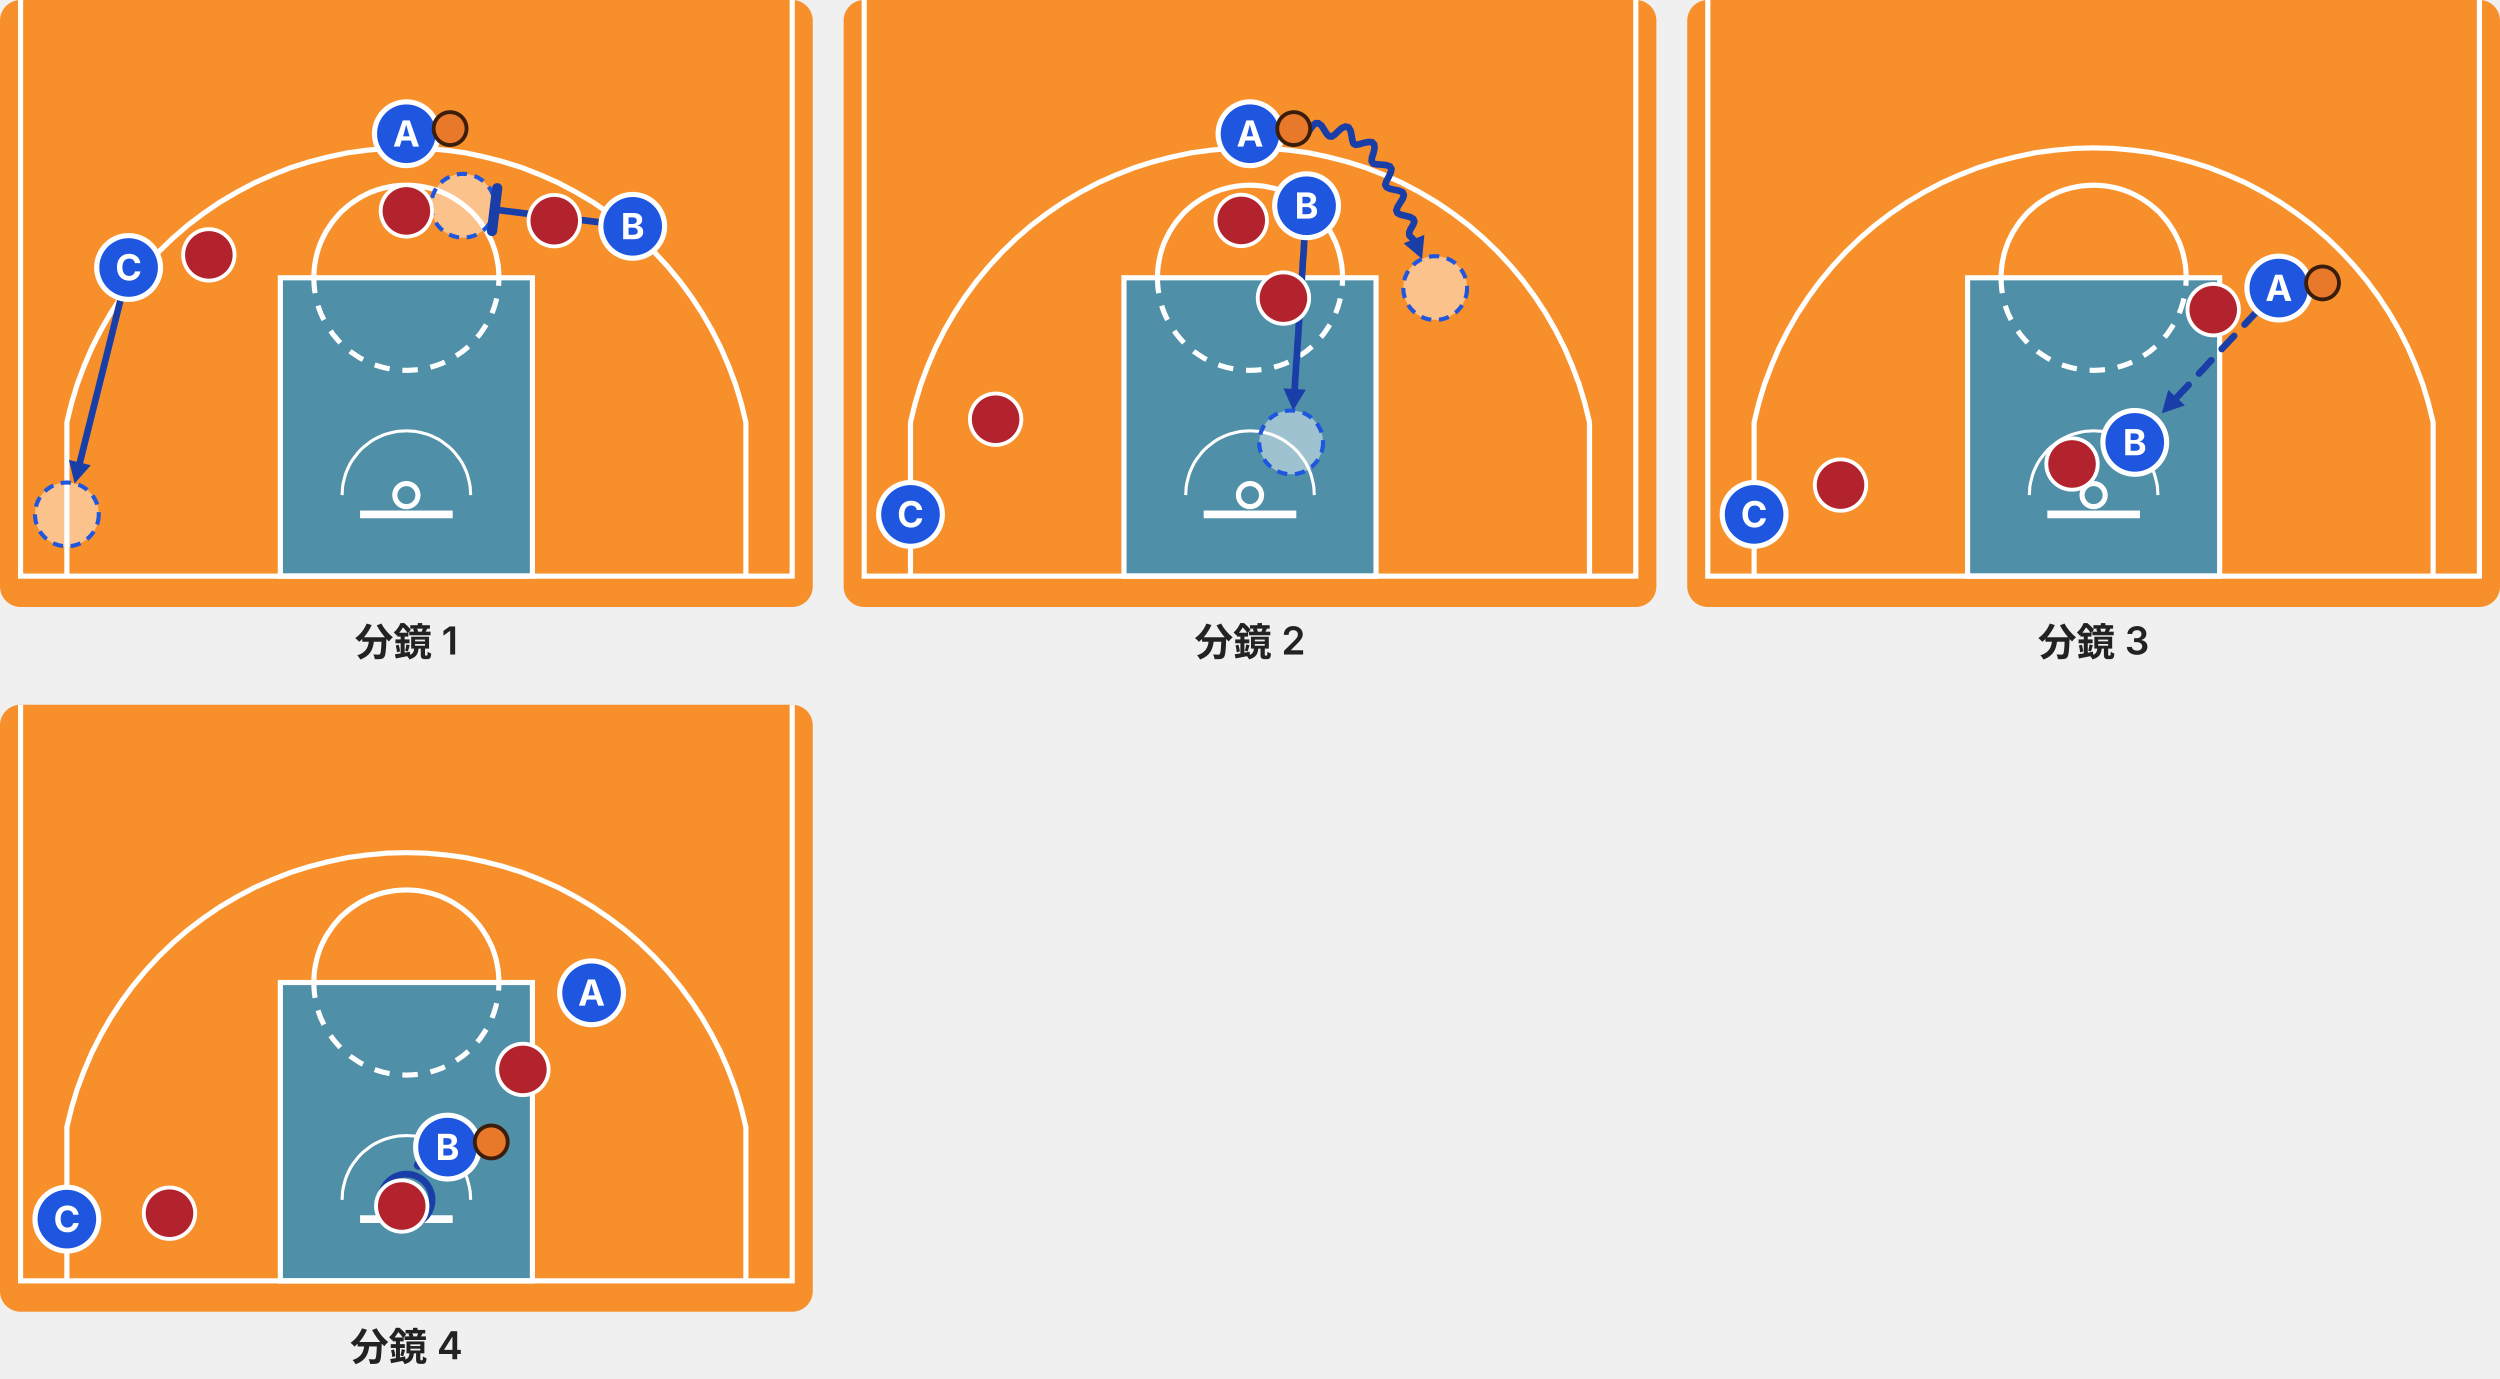
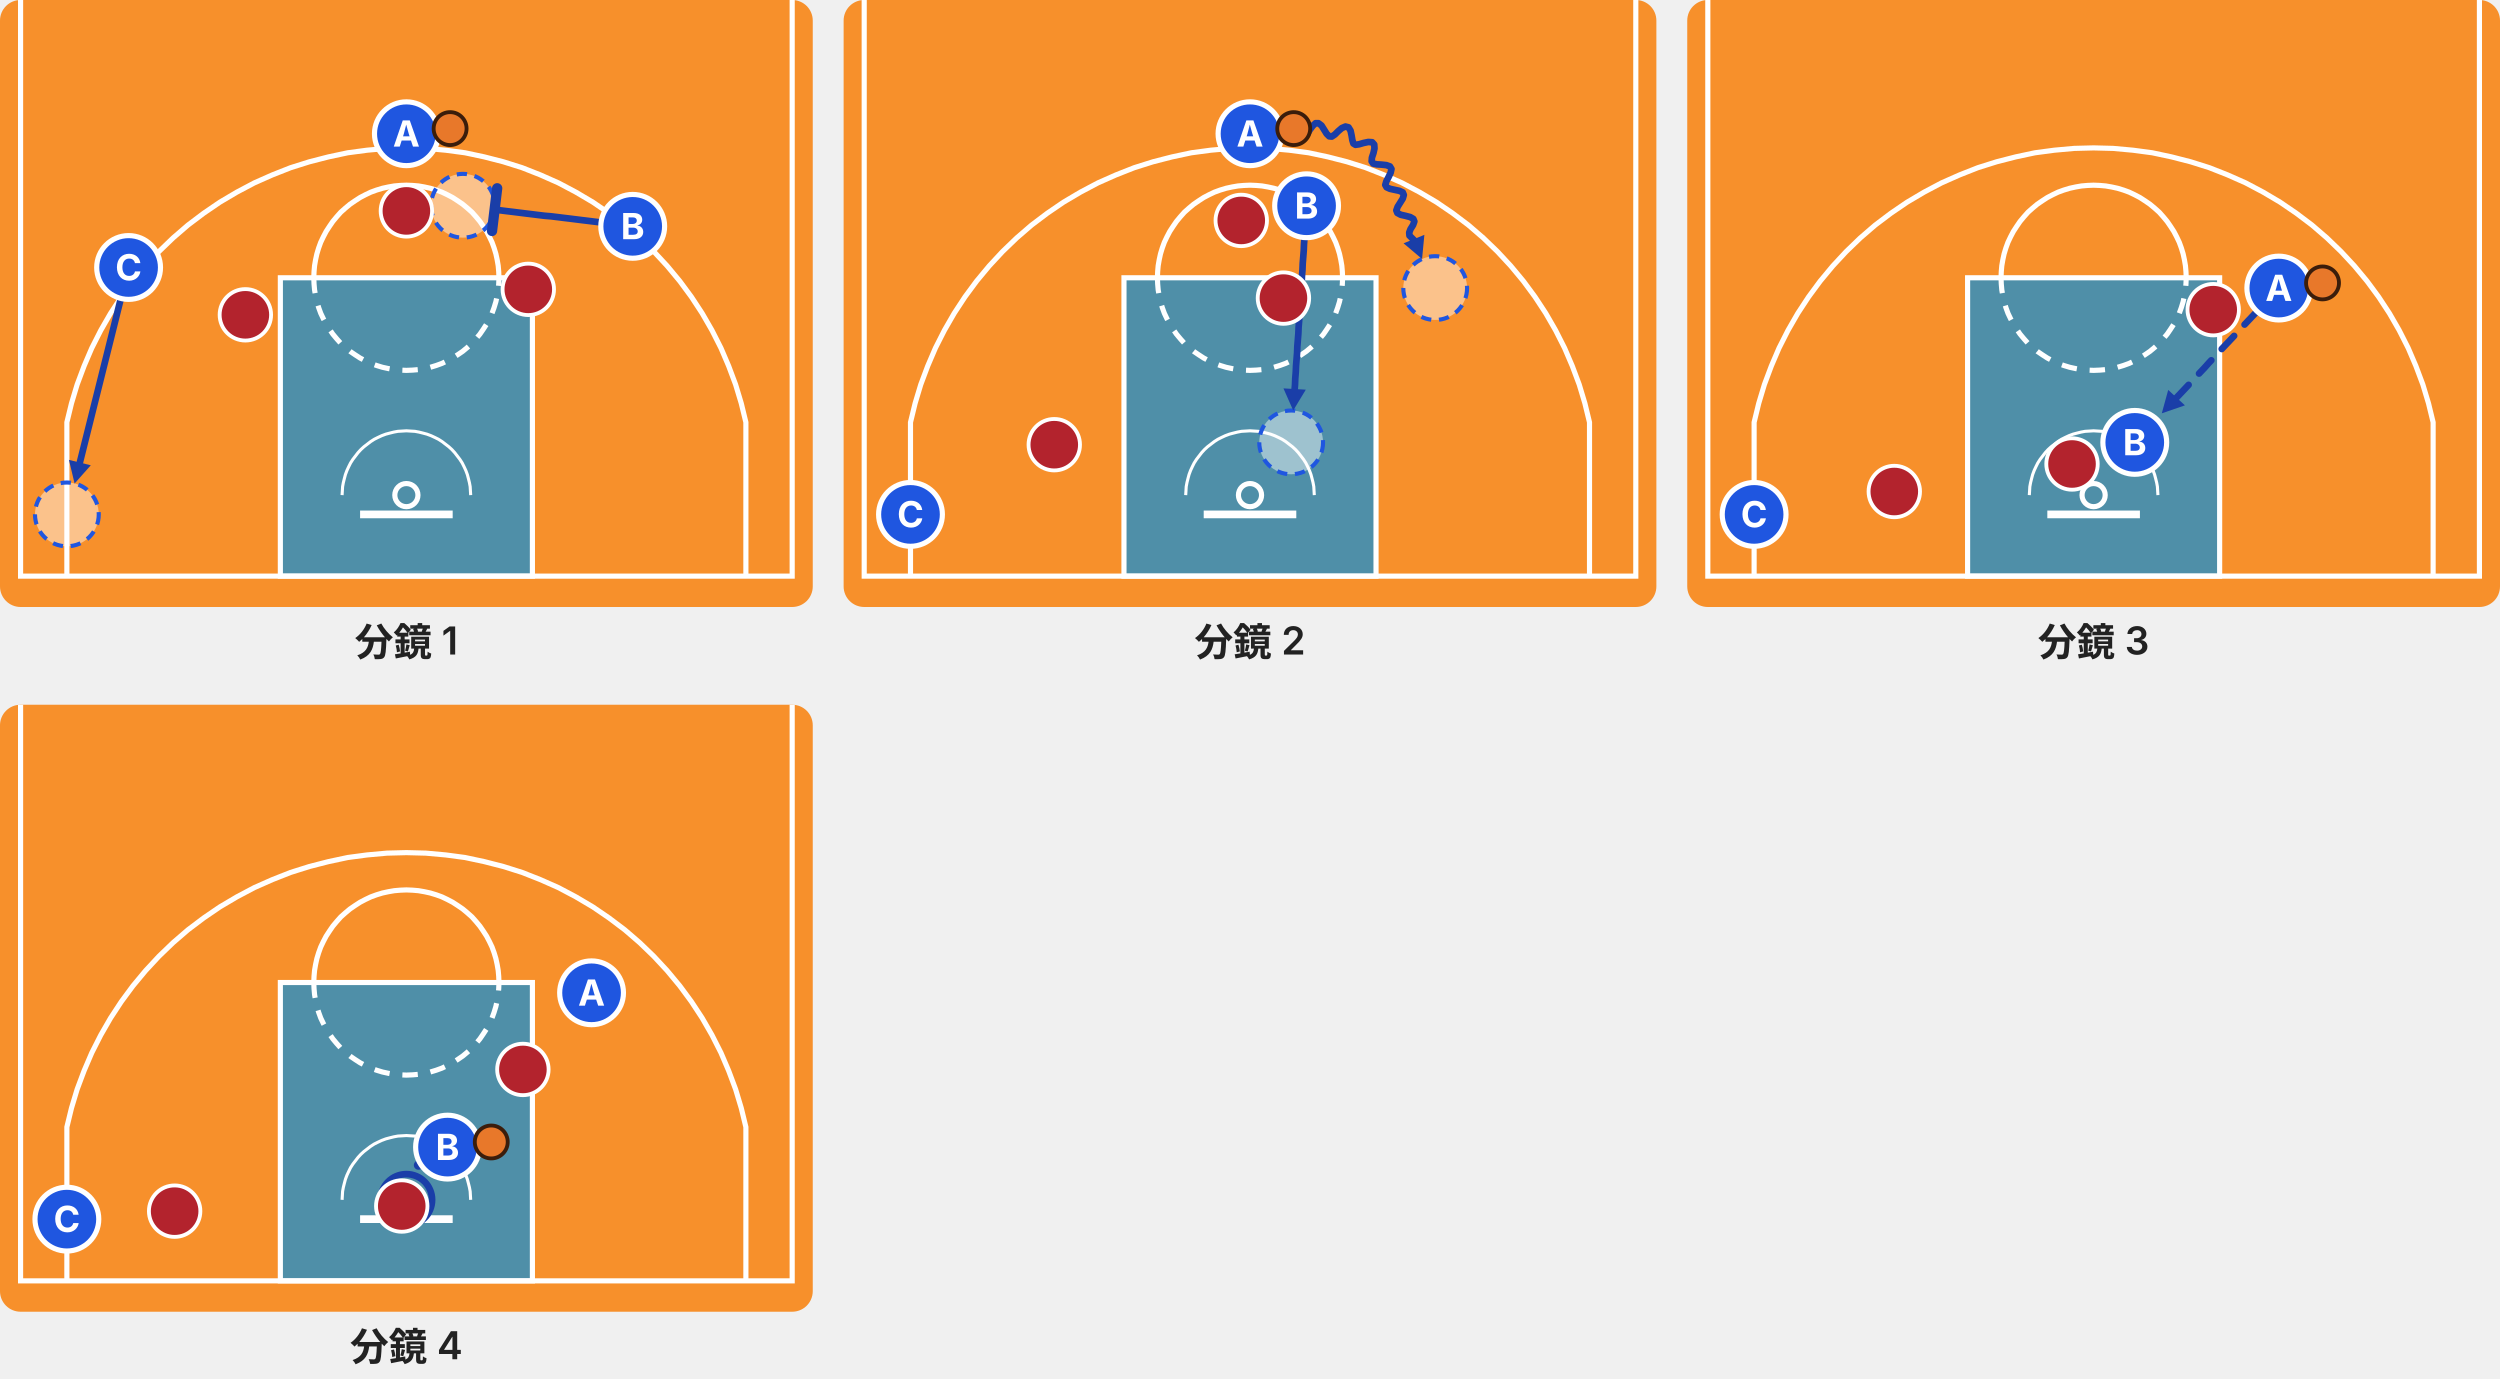
<svg xmlns="http://www.w3.org/2000/svg" viewBox="0 0 972.0 536.0" width="972.0" height="536.0" font-family="-apple-system, 'PingFang TC', 'Noto Sans TC', sans-serif">
  <g transform="translate(0,0)">
    <rect width="316.0" height="236.0" rx="8" fill="#f7902b" />
    <rect x="109.0" y="108.0" width="98.0" height="116.0" fill="#4f8fa8" stroke="#ffffff" stroke-width="2" />
    <polyline points="8.0,0.0 8.0,224.0 308.0,224.0 308.0,0.0" fill="none" stroke="#ffffff" stroke-width="2" />
    <polyline points="194.0,108.0 193.9,105.6 193.7,103.3 193.3,101.0 192.8,98.7 192.1,96.4 191.3,94.2 190.3,92.1 189.2,90.0 187.9,88.0 186.6,86.1 185.1,84.3 183.5,82.5 181.7,80.9 179.9,79.4 178.0,78.1 176.0,76.8 173.9,75.7 171.8,74.7 169.6,73.9 167.3,73.2 165.0,72.7 162.7,72.3 160.4,72.1 158.0,72.0 155.6,72.1 153.3,72.3 151.0,72.7 148.7,73.2 146.4,73.9 144.2,74.7 142.1,75.7 140.0,76.8 138.0,78.1 136.1,79.4 134.3,80.9 132.5,82.5 130.9,84.3 129.4,86.1 128.1,88.0 126.8,90.0 125.7,92.1 124.7,94.2 123.9,96.4 123.2,98.7 122.7,101.0 122.3,103.3 122.1,105.6 122.0,108.0" fill="none" stroke="#ffffff" stroke-width="2" />
    <polyline points="122.0,108.0 122.1,110.4 122.3,112.7 122.7,115.0 123.2,117.3 123.9,119.6 124.7,121.8 125.7,123.9 126.8,126.0 128.1,128.0 129.4,129.9 130.9,131.7 132.5,133.5 134.3,135.1 136.1,136.6 138.0,137.9 140.0,139.2 142.1,140.3 144.2,141.3 146.4,142.1 148.7,142.8 151.0,143.3 153.3,143.7 155.6,143.9 158.0,144.0 160.4,143.9 162.7,143.7 165.0,143.3 167.3,142.8 169.6,142.1 171.8,141.3 173.9,140.3 176.0,139.2 178.0,137.9 179.9,136.6 181.7,135.1 183.5,133.5 185.1,131.7 186.6,129.9 187.9,128.0 189.2,126.0 190.3,123.9 191.3,121.8 192.1,119.6 192.8,117.3 193.3,115.0 193.7,112.7 193.9,110.4 194.0,108.0" fill="none" stroke="#ffffff" stroke-width="2" stroke-dasharray="6 5" />
    <polyline points="290.0,224.0 290.0,164.2 288.2,156.8 286.0,149.5 283.3,142.3 280.3,135.3 276.8,128.4 273.0,121.8 268.8,115.4 264.3,109.3 259.4,103.4 254.2,97.8 248.7,92.5 242.9,87.5 236.8,82.9 230.5,78.6 223.9,74.7 217.1,71.1 210.1,68.0 203.0,65.2 195.7,62.9 188.3,61.0 180.8,59.4 173.3,58.4 165.6,57.7 158.0,57.5 150.4,57.7 142.7,58.4 135.2,59.4 127.7,61.0 120.3,62.9 113.0,65.2 105.9,68.0 98.9,71.1 92.1,74.7 85.5,78.6 79.2,82.9 73.1,87.5 67.3,92.5 61.8,97.8 56.6,103.4 51.7,109.3 47.2,115.4 43.0,121.8 39.2,128.4 35.7,135.3 32.7,142.3 30.0,149.5 27.8,156.8 26.0,164.2 26.0,224.0" fill="none" stroke="#ffffff" stroke-width="2" />
    <polyline points="183.0,192.5 182.9,190.9 182.8,189.2 182.5,187.6 182.1,186.0 181.7,184.5 181.1,182.9 180.4,181.4 179.7,180.0 178.8,178.6 177.8,177.3 176.8,176.0 175.7,174.8 174.5,173.7 173.2,172.7 171.9,171.7 170.5,170.8 169.1,170.1 167.6,169.4 166.0,168.8 164.5,168.4 162.9,168.0 161.3,167.7 159.6,167.6 158.0,167.5 156.4,167.6 154.7,167.7 153.1,168.0 151.5,168.4 150.0,168.8 148.4,169.4 146.9,170.1 145.5,170.8 144.1,171.7 142.8,172.7 141.5,173.7 140.3,174.8 139.2,176.0 138.2,177.3 137.2,178.6 136.3,180.0 135.6,181.4 134.9,182.9 134.3,184.5 133.9,186.0 133.5,187.6 133.2,189.2 133.1,190.9 133.0,192.5" fill="none" stroke="#ffffff" stroke-width="1.2" />
    <line x1="140.0" y1="200.0" x2="176.0" y2="200.0" stroke="#ffffff" stroke-width="3" />
    <circle cx="158.0" cy="192.5" r="4.5" fill="none" stroke="#ffffff" stroke-width="2" />
    <circle cx="180.0" cy="80.0" r="12.4" fill="#ffffff" fill-opacity="0.45" stroke="#1f56e0" stroke-width="1.6" stroke-dasharray="4 3" />
    <circle cx="26.0" cy="200.0" r="12.4" fill="#ffffff" fill-opacity="0.45" stroke="#1f56e0" stroke-width="1.6" stroke-dasharray="4 3" />
    <polyline points="233.7,86.5 231.3,86.2 228.9,85.9 226.4,85.6 224.0,85.3 221.6,85.0 219.1,84.7 216.7,84.4 214.2,84.1 211.8,83.9 209.3,83.6 206.9,83.3 204.4,83.0 202.0,82.7 199.6,82.4 197.1,82.1 194.7,81.8 192.3,81.5" fill="none" stroke="#1a3ea8" stroke-width="2.6" stroke-linecap="round" stroke-linejoin="round" />
    <line x1="191.3" y1="89.8" x2="193.3" y2="73.2" stroke="#1a3ea8" stroke-width="4" stroke-linecap="round" />
    <polyline points="47.0,116.0 46.4,118.4 45.8,120.8 45.2,123.2 44.6,125.6 44.0,128.0 43.4,130.4 42.8,132.8 42.2,135.2 41.6,137.6 41.0,140.0 40.4,142.4 39.8,144.8 39.2,147.2 38.6,149.6 38.0,152.0 37.4,154.4 36.8,156.8 36.2,159.2 35.6,161.6 35.0,164.0 34.4,166.4 33.8,168.8 33.2,171.2 32.6,173.6 32.0,176.0 31.4,178.4 30.8,180.8 30.7,181.4" fill="none" stroke="#1a3ea8" stroke-width="2.6" stroke-linecap="round" stroke-linejoin="round" />
    <polygon points="29.0,188.0 35.3,180.9 26.8,178.8" fill="#1a3ea8" />
    <circle cx="158.0" cy="82.0" r="10.0" fill="#b3232d" stroke="#fff" stroke-width="1.5" />
-     <circle cx="215.5" cy="85.8" r="10.0" fill="#b3232d" stroke="#fff" stroke-width="1.5" />
-     <circle cx="81.2" cy="99.1" r="10.0" fill="#b3232d" stroke="#fff" stroke-width="1.5" />
+     <circle cx="205.4" cy="112.5" r="10.0" fill="#b3232d" stroke="#fff" stroke-width="1.5" />
+     <circle cx="95.4" cy="122.4" r="10.0" fill="#b3232d" stroke="#fff" stroke-width="1.5" />
    <circle cx="158.0" cy="52.0" r="12.4" fill="#1f56e0" stroke="#fff" stroke-width="2" />
    <text x="158.0" y="57.0" font-size="14" font-weight="700" fill="#fff" text-anchor="middle">A</text>
    <circle cx="246.0" cy="88.0" r="12.4" fill="#1f56e0" stroke="#fff" stroke-width="2" />
    <text x="246.0" y="93.0" font-size="14" font-weight="700" fill="#fff" text-anchor="middle">B</text>
    <circle cx="50.0" cy="104.0" r="12.4" fill="#1f56e0" stroke="#fff" stroke-width="2" />
    <text x="50.0" y="109.0" font-size="14" font-weight="700" fill="#fff" text-anchor="middle">C</text>
    <circle cx="175.0" cy="50.0" r="6.4" fill="#e8782a" stroke="#3b1d0b" stroke-width="1.5" />
    <text x="158.0" y="255.0" font-size="15" font-weight="600" fill="#222" text-anchor="middle">分鏡 1</text>
  </g>
  <g transform="translate(328,0)">
    <rect width="316.0" height="236.0" rx="8" fill="#f7902b" />
    <rect x="109.0" y="108.0" width="98.0" height="116.0" fill="#4f8fa8" stroke="#ffffff" stroke-width="2" />
    <polyline points="8.0,0.0 8.0,224.0 308.0,224.0 308.0,0.0" fill="none" stroke="#ffffff" stroke-width="2" />
    <polyline points="194.0,108.0 193.9,105.6 193.7,103.3 193.3,101.0 192.8,98.7 192.1,96.4 191.3,94.2 190.3,92.1 189.2,90.0 187.9,88.0 186.6,86.1 185.1,84.3 183.5,82.5 181.7,80.9 179.9,79.4 178.0,78.1 176.0,76.8 173.9,75.7 171.8,74.7 169.6,73.9 167.3,73.2 165.0,72.7 162.7,72.3 160.4,72.1 158.0,72.0 155.6,72.1 153.3,72.3 151.0,72.7 148.7,73.2 146.4,73.9 144.2,74.7 142.1,75.7 140.0,76.8 138.0,78.1 136.1,79.4 134.3,80.9 132.5,82.5 130.9,84.3 129.4,86.1 128.1,88.0 126.8,90.0 125.7,92.1 124.7,94.2 123.9,96.4 123.2,98.7 122.7,101.0 122.3,103.3 122.1,105.6 122.0,108.0" fill="none" stroke="#ffffff" stroke-width="2" />
    <polyline points="122.0,108.0 122.1,110.4 122.3,112.7 122.7,115.0 123.2,117.3 123.9,119.6 124.7,121.8 125.7,123.9 126.8,126.0 128.1,128.0 129.4,129.9 130.9,131.7 132.5,133.5 134.3,135.1 136.1,136.6 138.0,137.9 140.0,139.2 142.1,140.3 144.2,141.3 146.4,142.1 148.7,142.8 151.0,143.3 153.3,143.7 155.6,143.9 158.0,144.0 160.4,143.9 162.7,143.7 165.0,143.3 167.3,142.8 169.6,142.1 171.8,141.3 173.9,140.3 176.0,139.2 178.0,137.9 179.9,136.6 181.7,135.1 183.5,133.5 185.1,131.7 186.6,129.9 187.9,128.0 189.2,126.0 190.3,123.9 191.3,121.8 192.1,119.6 192.8,117.3 193.3,115.0 193.7,112.7 193.9,110.4 194.0,108.0" fill="none" stroke="#ffffff" stroke-width="2" stroke-dasharray="6 5" />
    <polyline points="290.0,224.0 290.0,164.2 288.2,156.8 286.0,149.5 283.3,142.3 280.3,135.3 276.8,128.4 273.0,121.8 268.8,115.4 264.3,109.3 259.4,103.4 254.2,97.8 248.7,92.5 242.9,87.5 236.8,82.9 230.5,78.6 223.9,74.7 217.1,71.1 210.1,68.0 203.0,65.2 195.7,62.9 188.3,61.0 180.8,59.4 173.3,58.4 165.6,57.7 158.0,57.5 150.4,57.7 142.7,58.4 135.2,59.4 127.7,61.0 120.3,62.9 113.0,65.2 105.9,68.0 98.9,71.1 92.1,74.7 85.5,78.6 79.2,82.9 73.1,87.5 67.3,92.5 61.8,97.8 56.6,103.4 51.7,109.3 47.2,115.4 43.0,121.8 39.2,128.4 35.7,135.3 32.7,142.3 30.0,149.5 27.8,156.8 26.0,164.2 26.0,224.0" fill="none" stroke="#ffffff" stroke-width="2" />
    <polyline points="183.0,192.5 182.9,190.9 182.8,189.2 182.5,187.6 182.1,186.0 181.7,184.5 181.1,182.9 180.4,181.4 179.7,180.0 178.8,178.6 177.8,177.3 176.8,176.0 175.7,174.8 174.5,173.7 173.2,172.7 171.9,171.7 170.5,170.8 169.1,170.1 167.6,169.4 166.0,168.8 164.5,168.4 162.9,168.0 161.3,167.7 159.6,167.6 158.0,167.5 156.4,167.6 154.7,167.7 153.1,168.0 151.5,168.4 150.0,168.8 148.4,169.4 146.9,170.1 145.5,170.8 144.1,171.7 142.8,172.7 141.5,173.7 140.3,174.8 139.2,176.0 138.2,177.3 137.2,178.6 136.3,180.0 135.6,181.4 134.9,182.9 134.3,184.5 133.9,186.0 133.5,187.6 133.2,189.2 133.1,190.9 133.0,192.5" fill="none" stroke="#ffffff" stroke-width="1.2" />
    <line x1="140.0" y1="200.0" x2="176.0" y2="200.0" stroke="#ffffff" stroke-width="3" />
    <circle cx="158.0" cy="192.5" r="4.5" fill="none" stroke="#ffffff" stroke-width="2" />
    <circle cx="230.0" cy="112.0" r="12.4" fill="#ffffff" fill-opacity="0.45" stroke="#1f56e0" stroke-width="1.6" stroke-dasharray="4 3" />
    <circle cx="174.0" cy="172.0" r="12.4" fill="#ffffff" fill-opacity="0.45" stroke="#1f56e0" stroke-width="1.6" stroke-dasharray="4 3" />
    <polyline points="170.4,51.4 171.4,51.1 172.5,50.4 173.5,49.9 174.7,50.0 175.8,50.9 177.1,52.2 178.2,53.1 179.3,53.1 180.3,52.0 181.3,50.4 182.4,48.9 183.5,47.9 184.6,47.9 185.8,48.8 186.8,50.4 187.8,52.0 188.8,53.0 189.8,53.1 191.0,52.3 192.3,51.0 193.7,49.8 195.1,49.2 196.3,49.5 197.1,50.8 197.5,52.7 197.8,54.5 198.2,55.8 199.0,56.3 200.4,56.1 202.1,55.6 204.0,55.2 205.5,55.3 206.3,56.2 206.4,57.7 206.0,59.5 205.4,61.3 205.3,62.7 205.9,63.6 207.3,63.9 209.1,64.0 211.0,64.2 212.4,64.7 213.0,65.7 212.7,67.1 211.9,68.8 211.0,70.5 210.6,71.9 211.1,72.8 212.4,73.4 214.2,73.8 216.1,74.2 217.4,74.8 217.8,75.8 217.4,77.2 216.4,78.8 215.4,80.4 214.9,81.8 215.3,82.8 216.6,83.5 218.4,83.9 220.3,84.4 221.5,85.1 221.9,86.1 221.4,87.5 220.4,89.1 219.9,90.4 220.0,91.6 220.8,92.4 221.7,93.3 222.4,94.2 222.4,94.4" fill="none" stroke="#1a3ea8" stroke-width="2.6" stroke-linecap="round" stroke-linejoin="round" />
    <polygon points="224.9,100.7 225.8,91.3 217.7,94.6" fill="#1a3ea8" />
    <polyline points="179.2,92.4 179.2,92.4 179.0,94.9 178.9,97.4 178.7,99.9 178.5,102.4 178.4,104.9 178.2,107.4 178.1,109.8 177.9,112.3 177.7,114.8 177.6,117.3 177.4,119.8 177.2,122.3 177.1,124.8 176.9,127.2 176.8,129.7 176.6,132.2 176.4,134.7 176.3,137.2 176.1,139.7 175.9,142.2 175.8,144.6 175.6,147.1 175.5,149.6 175.3,152.1 175.2,152.8" fill="none" stroke="#1a3ea8" stroke-width="2.6" stroke-linecap="round" stroke-linejoin="round" />
    <polygon points="174.8,159.6 179.7,151.5 171.0,151.0" fill="#1a3ea8" />
    <circle cx="154.6" cy="85.7" r="10.0" fill="#b3232d" stroke="#fff" stroke-width="1.5" />
    <circle cx="171.0" cy="115.9" r="10.0" fill="#b3232d" stroke="#fff" stroke-width="1.5" />
-     <circle cx="59.1" cy="163.0" r="10.0" fill="#b3232d" stroke="#fff" stroke-width="1.5" />
+     <circle cx="81.9" cy="172.9" r="10.0" fill="#b3232d" stroke="#fff" stroke-width="1.5" />
    <circle cx="158.0" cy="52.0" r="12.4" fill="#1f56e0" stroke="#fff" stroke-width="2" />
    <text x="158.0" y="57.0" font-size="14" font-weight="700" fill="#fff" text-anchor="middle">A</text>
    <circle cx="180.0" cy="80.0" r="12.4" fill="#1f56e0" stroke="#fff" stroke-width="2" />
    <text x="180.0" y="85.0" font-size="14" font-weight="700" fill="#fff" text-anchor="middle">B</text>
    <circle cx="26.0" cy="200.0" r="12.4" fill="#1f56e0" stroke="#fff" stroke-width="2" />
    <text x="26.0" y="205.0" font-size="14" font-weight="700" fill="#fff" text-anchor="middle">C</text>
    <circle cx="175.0" cy="50.0" r="6.4" fill="#e8782a" stroke="#3b1d0b" stroke-width="1.5" />
    <text x="158.0" y="255.0" font-size="15" font-weight="600" fill="#222" text-anchor="middle">分鏡 2</text>
  </g>
  <g transform="translate(656,0)">
    <rect width="316.0" height="236.0" rx="8" fill="#f7902b" />
    <rect x="109.0" y="108.0" width="98.0" height="116.0" fill="#4f8fa8" stroke="#ffffff" stroke-width="2" />
    <polyline points="8.0,0.0 8.0,224.0 308.0,224.0 308.0,0.0" fill="none" stroke="#ffffff" stroke-width="2" />
    <polyline points="194.0,108.0 193.9,105.6 193.7,103.3 193.3,101.0 192.8,98.7 192.1,96.4 191.3,94.2 190.3,92.1 189.2,90.0 187.9,88.0 186.6,86.1 185.1,84.3 183.5,82.5 181.7,80.9 179.9,79.4 178.0,78.1 176.0,76.8 173.9,75.7 171.8,74.7 169.6,73.9 167.3,73.2 165.0,72.7 162.7,72.3 160.4,72.1 158.0,72.0 155.6,72.1 153.3,72.3 151.0,72.7 148.7,73.2 146.4,73.9 144.2,74.7 142.1,75.7 140.0,76.8 138.0,78.1 136.1,79.4 134.3,80.9 132.5,82.5 130.9,84.3 129.4,86.1 128.1,88.0 126.8,90.0 125.7,92.1 124.7,94.2 123.9,96.4 123.2,98.7 122.7,101.0 122.3,103.3 122.1,105.6 122.0,108.0" fill="none" stroke="#ffffff" stroke-width="2" />
    <polyline points="122.0,108.0 122.1,110.4 122.3,112.7 122.7,115.0 123.2,117.3 123.9,119.6 124.7,121.8 125.7,123.9 126.8,126.0 128.1,128.0 129.4,129.9 130.9,131.7 132.5,133.5 134.3,135.1 136.1,136.6 138.0,137.9 140.0,139.2 142.1,140.3 144.2,141.3 146.4,142.1 148.7,142.8 151.0,143.3 153.3,143.7 155.6,143.9 158.0,144.0 160.4,143.9 162.7,143.7 165.0,143.3 167.3,142.8 169.6,142.1 171.8,141.3 173.9,140.3 176.0,139.2 178.0,137.9 179.9,136.6 181.7,135.1 183.5,133.5 185.1,131.7 186.6,129.9 187.9,128.0 189.2,126.0 190.3,123.9 191.3,121.8 192.1,119.6 192.8,117.3 193.3,115.0 193.7,112.7 193.9,110.4 194.0,108.0" fill="none" stroke="#ffffff" stroke-width="2" stroke-dasharray="6 5" />
    <polyline points="290.0,224.0 290.0,164.2 288.2,156.8 286.0,149.5 283.3,142.3 280.3,135.3 276.8,128.4 273.0,121.8 268.8,115.4 264.3,109.3 259.4,103.4 254.2,97.8 248.7,92.5 242.9,87.5 236.8,82.9 230.5,78.6 223.9,74.7 217.1,71.1 210.1,68.0 203.0,65.2 195.7,62.9 188.3,61.0 180.8,59.4 173.3,58.4 165.6,57.7 158.0,57.5 150.4,57.7 142.7,58.4 135.2,59.4 127.7,61.0 120.3,62.9 113.0,65.2 105.9,68.0 98.9,71.1 92.1,74.7 85.5,78.6 79.2,82.9 73.1,87.5 67.3,92.5 61.8,97.8 56.6,103.4 51.7,109.3 47.2,115.4 43.0,121.8 39.2,128.4 35.7,135.3 32.7,142.3 30.0,149.5 27.8,156.8 26.0,164.2 26.0,224.0" fill="none" stroke="#ffffff" stroke-width="2" />
    <polyline points="183.0,192.5 182.9,190.9 182.8,189.2 182.5,187.6 182.1,186.0 181.7,184.5 181.1,182.9 180.4,181.4 179.7,180.0 178.8,178.6 177.8,177.3 176.8,176.0 175.7,174.8 174.5,173.7 173.2,172.7 171.9,171.7 170.5,170.8 169.1,170.1 167.6,169.4 166.0,168.8 164.5,168.4 162.9,168.0 161.3,167.7 159.6,167.6 158.0,167.5 156.4,167.6 154.7,167.7 153.1,168.0 151.5,168.4 150.0,168.8 148.4,169.4 146.9,170.1 145.5,170.8 144.1,171.7 142.8,172.7 141.5,173.7 140.3,174.8 139.2,176.0 138.2,177.3 137.2,178.6 136.3,180.0 135.6,181.4 134.9,182.9 134.3,184.5 133.9,186.0 133.5,187.6 133.2,189.2 133.1,190.9 133.0,192.5" fill="none" stroke="#ffffff" stroke-width="1.2" />
    <line x1="140.0" y1="200.0" x2="176.0" y2="200.0" stroke="#ffffff" stroke-width="3" />
    <circle cx="158.0" cy="192.5" r="4.5" fill="none" stroke="#ffffff" stroke-width="2" />
    <polyline points="221.5,121.1 221.5,121.1 219.8,122.9 218.1,124.7 216.4,126.5 214.7,128.4 213.0,130.2 211.3,132.0 209.6,133.8 207.9,135.6 206.2,137.5 204.5,139.3 202.8,141.1 201.2,142.9 199.5,144.7 197.8,146.5 196.1,148.4 194.4,150.2 192.7,152.0 191.0,153.8 189.3,155.6 189.1,155.8" fill="none" stroke="#1a3ea8" stroke-width="2.6" stroke-linecap="round" stroke-linejoin="round" stroke-dasharray="7 6" />
    <polygon points="184.5,160.7 193.5,157.6 187.0,151.6" fill="#1a3ea8" />
    <circle cx="149.6" cy="180.4" r="10.0" fill="#b3232d" stroke="#fff" stroke-width="1.5" />
    <circle cx="204.5" cy="120.4" r="10.0" fill="#b3232d" stroke="#fff" stroke-width="1.5" />
-     <circle cx="59.6" cy="188.6" r="10.0" fill="#b3232d" stroke="#fff" stroke-width="1.5" />
+     <circle cx="80.5" cy="191.1" r="10.0" fill="#b3232d" stroke="#fff" stroke-width="1.5" />
    <circle cx="230.0" cy="112.0" r="12.4" fill="#1f56e0" stroke="#fff" stroke-width="2" />
    <text x="230.0" y="117.0" font-size="14" font-weight="700" fill="#fff" text-anchor="middle">A</text>
    <circle cx="174.0" cy="172.0" r="12.4" fill="#1f56e0" stroke="#fff" stroke-width="2" />
    <text x="174.0" y="177.0" font-size="14" font-weight="700" fill="#fff" text-anchor="middle">B</text>
    <circle cx="26.0" cy="200.0" r="12.4" fill="#1f56e0" stroke="#fff" stroke-width="2" />
    <text x="26.0" y="205.0" font-size="14" font-weight="700" fill="#fff" text-anchor="middle">C</text>
    <circle cx="247.0" cy="110.0" r="6.4" fill="#e8782a" stroke="#3b1d0b" stroke-width="1.5" />
    <text x="158.0" y="255.0" font-size="15" font-weight="600" fill="#222" text-anchor="middle">分鏡 3</text>
  </g>
  <g transform="translate(0,274)">
    <rect width="316.0" height="236.0" rx="8" fill="#f7902b" />
    <rect x="109.0" y="108.0" width="98.0" height="116.0" fill="#4f8fa8" stroke="#ffffff" stroke-width="2" />
    <polyline points="8.0,0.0 8.0,224.0 308.0,224.0 308.0,0.0" fill="none" stroke="#ffffff" stroke-width="2" />
    <polyline points="194.0,108.0 193.9,105.6 193.7,103.3 193.3,101.0 192.8,98.7 192.1,96.4 191.3,94.2 190.3,92.1 189.2,90.0 187.9,88.0 186.6,86.1 185.1,84.3 183.5,82.5 181.7,80.9 179.9,79.4 178.0,78.1 176.0,76.8 173.9,75.7 171.8,74.7 169.6,73.9 167.3,73.2 165.0,72.7 162.7,72.3 160.4,72.1 158.0,72.0 155.6,72.1 153.3,72.3 151.0,72.7 148.7,73.2 146.4,73.9 144.2,74.7 142.1,75.7 140.0,76.8 138.0,78.1 136.1,79.4 134.3,80.9 132.5,82.5 130.9,84.3 129.4,86.1 128.1,88.0 126.8,90.0 125.7,92.1 124.7,94.2 123.9,96.4 123.2,98.7 122.7,101.0 122.3,103.3 122.1,105.6 122.0,108.0" fill="none" stroke="#ffffff" stroke-width="2" />
    <polyline points="122.0,108.0 122.1,110.4 122.3,112.7 122.7,115.0 123.2,117.3 123.9,119.6 124.7,121.8 125.7,123.9 126.8,126.0 128.1,128.0 129.4,129.9 130.9,131.7 132.5,133.5 134.3,135.1 136.1,136.6 138.0,137.9 140.0,139.2 142.1,140.3 144.2,141.3 146.4,142.1 148.7,142.8 151.0,143.3 153.3,143.7 155.6,143.9 158.0,144.0 160.4,143.9 162.7,143.7 165.0,143.3 167.3,142.8 169.6,142.1 171.8,141.3 173.9,140.3 176.0,139.2 178.0,137.9 179.9,136.6 181.7,135.1 183.5,133.5 185.1,131.7 186.6,129.9 187.9,128.0 189.2,126.0 190.3,123.9 191.3,121.8 192.1,119.6 192.8,117.3 193.3,115.0 193.7,112.7 193.9,110.4 194.0,108.0" fill="none" stroke="#ffffff" stroke-width="2" stroke-dasharray="6 5" />
    <polyline points="290.0,224.0 290.0,164.2 288.2,156.8 286.0,149.5 283.3,142.3 280.3,135.3 276.8,128.4 273.0,121.8 268.8,115.4 264.3,109.3 259.4,103.4 254.2,97.8 248.7,92.5 242.9,87.5 236.8,82.9 230.5,78.6 223.9,74.7 217.1,71.1 210.1,68.0 203.0,65.2 195.7,62.9 188.3,61.0 180.8,59.4 173.3,58.4 165.6,57.7 158.0,57.5 150.4,57.7 142.7,58.4 135.2,59.4 127.7,61.0 120.3,62.9 113.0,65.2 105.9,68.0 98.9,71.1 92.1,74.7 85.5,78.6 79.2,82.9 73.1,87.5 67.3,92.5 61.8,97.8 56.6,103.4 51.7,109.3 47.2,115.4 43.0,121.8 39.2,128.4 35.7,135.3 32.7,142.3 30.0,149.5 27.8,156.8 26.0,164.2 26.0,224.0" fill="none" stroke="#ffffff" stroke-width="2" />
    <polyline points="183.0,192.5 182.9,190.9 182.8,189.2 182.5,187.6 182.1,186.0 181.7,184.5 181.1,182.9 180.4,181.4 179.7,180.0 178.8,178.6 177.8,177.3 176.8,176.0 175.7,174.8 174.5,173.7 173.2,172.7 171.9,171.7 170.5,170.8 169.1,170.1 167.6,169.4 166.0,168.8 164.5,168.4 162.9,168.0 161.3,167.7 159.6,167.6 158.0,167.5 156.4,167.6 154.7,167.7 153.1,168.0 151.5,168.4 150.0,168.8 148.4,169.4 146.9,170.1 145.5,170.8 144.1,171.7 142.8,172.7 141.5,173.7 140.3,174.8 139.2,176.0 138.2,177.3 137.2,178.6 136.3,180.0 135.6,181.4 134.9,182.9 134.3,184.5 133.9,186.0 133.5,187.6 133.2,189.2 133.1,190.9 133.0,192.5" fill="none" stroke="#ffffff" stroke-width="1.2" />
    <line x1="140.0" y1="200.0" x2="176.0" y2="200.0" stroke="#ffffff" stroke-width="3" />
    <circle cx="158.0" cy="192.5" r="4.5" fill="none" stroke="#ffffff" stroke-width="2" />
    <polyline points="163.4,178.3 162.3,179.4 161.2,181.2 160.5,182.8" fill="none" stroke="#1a3ea8" stroke-width="3.6" stroke-linecap="round" stroke-linejoin="round" stroke-dasharray="1 6" />
    <circle cx="158.0" cy="192.5" r="10.0" fill="none" stroke="#1a3ea8" stroke-width="2.6" />
    <circle cx="156.2" cy="194.9" r="10.0" fill="#b3232d" stroke="#fff" stroke-width="1.5" />
    <circle cx="203.3" cy="141.8" r="10.0" fill="#b3232d" stroke="#fff" stroke-width="1.5" />
-     <circle cx="65.9" cy="197.7" r="10.0" fill="#b3232d" stroke="#fff" stroke-width="1.5" />
+     <circle cx="67.9" cy="196.9" r="10.0" fill="#b3232d" stroke="#fff" stroke-width="1.5" />
    <circle cx="230.0" cy="112.0" r="12.4" fill="#1f56e0" stroke="#fff" stroke-width="2" />
    <text x="230.0" y="117.0" font-size="14" font-weight="700" fill="#fff" text-anchor="middle">A</text>
    <circle cx="174.0" cy="172.0" r="12.4" fill="#1f56e0" stroke="#fff" stroke-width="2" />
    <text x="174.0" y="177.0" font-size="14" font-weight="700" fill="#fff" text-anchor="middle">B</text>
    <circle cx="26.0" cy="200.0" r="12.4" fill="#1f56e0" stroke="#fff" stroke-width="2" />
    <text x="26.0" y="205.0" font-size="14" font-weight="700" fill="#fff" text-anchor="middle">C</text>
    <circle cx="191.0" cy="170.0" r="6.4" fill="#e8782a" stroke="#3b1d0b" stroke-width="1.5" />
    <text x="158.0" y="255.0" font-size="15" font-weight="600" fill="#222" text-anchor="middle">分鏡 4</text>
  </g>
</svg>
